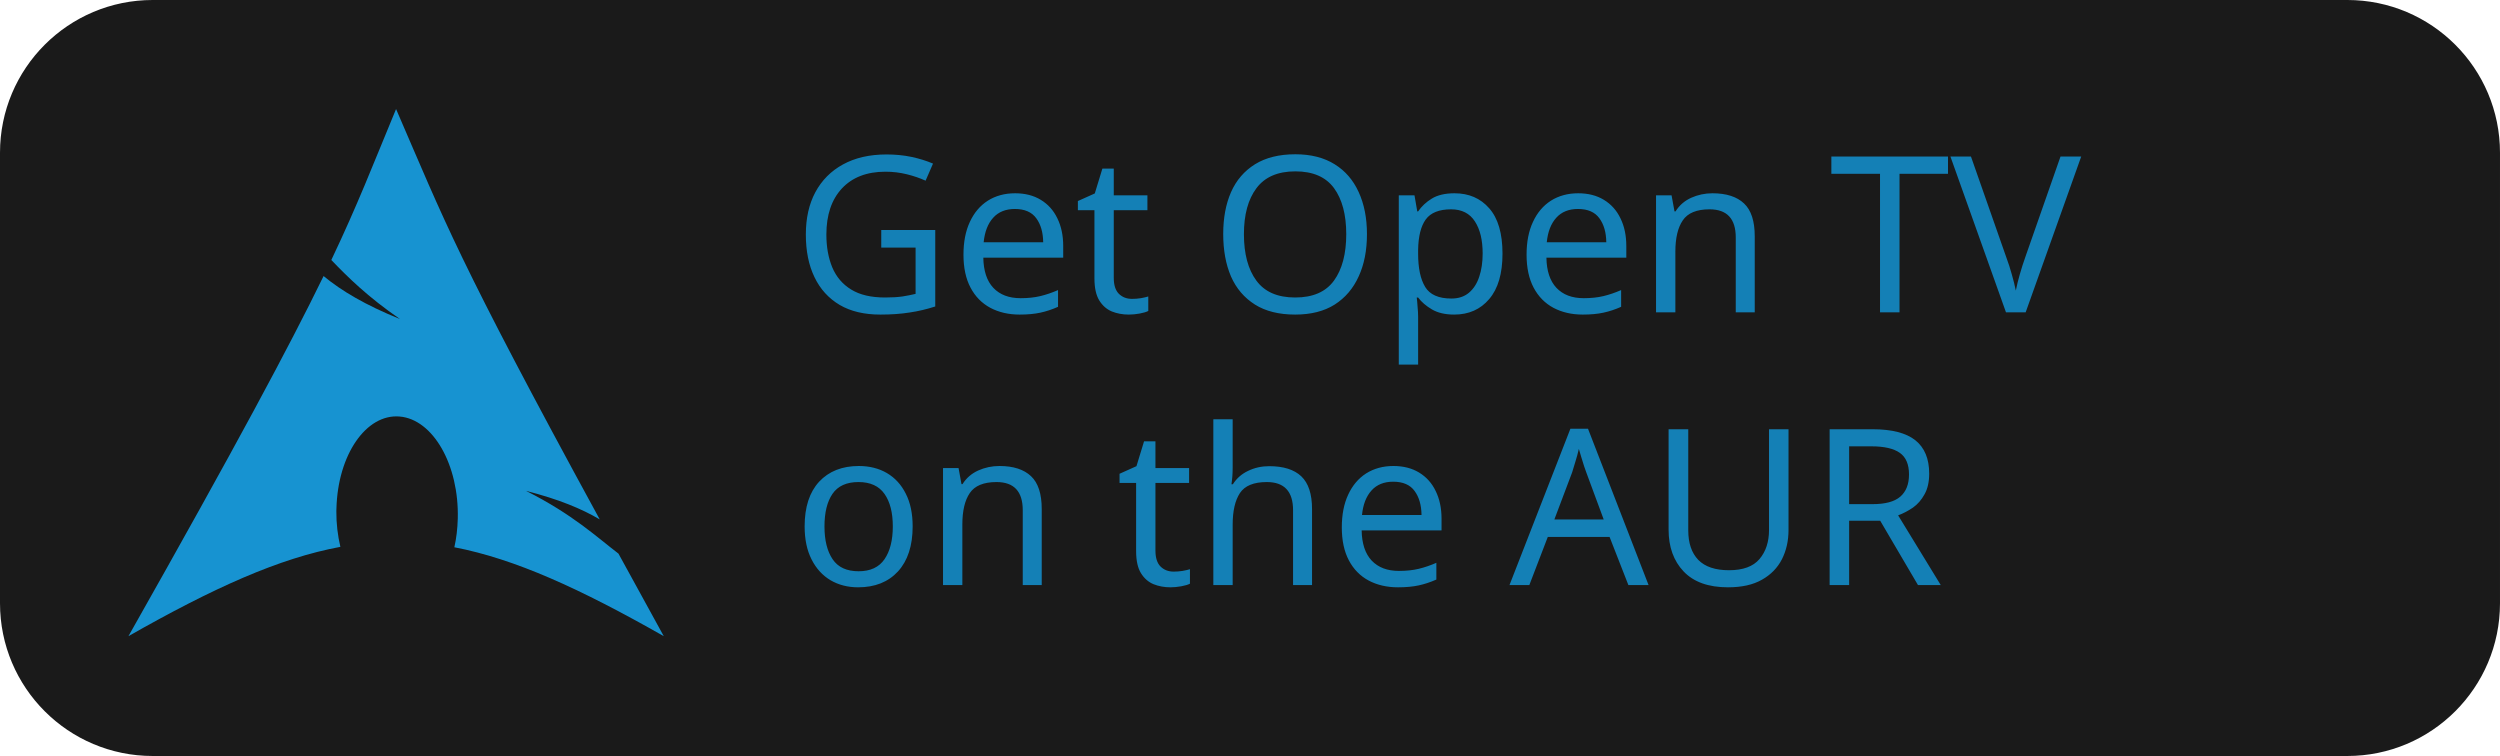
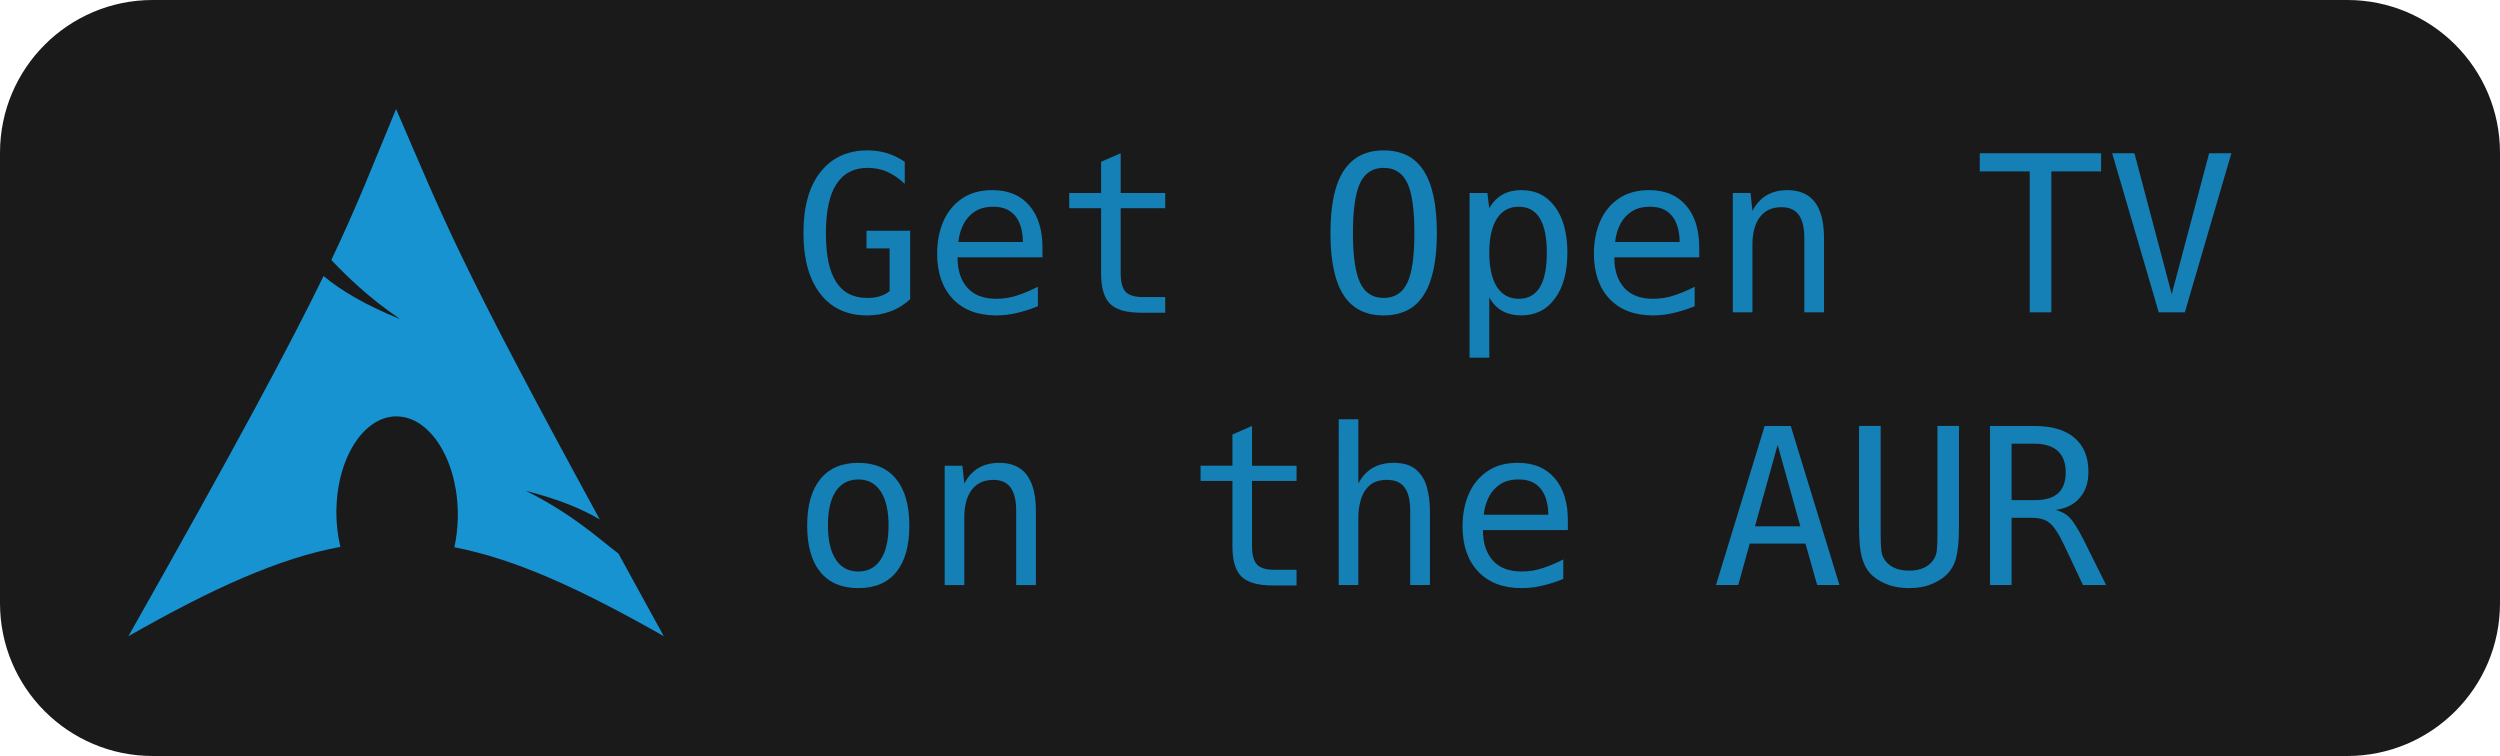
<svg xmlns="http://www.w3.org/2000/svg" width="855.579" height="258.727" viewBox="0 0 226.372 68.455" version="1.1" id="svg1" xml:space="preserve">
  <defs id="defs1" />
  <g id="layer1" transform="translate(-6.157317,-11.95244)">
    <rect style="fill:#1a1a1a;fill-opacity:1;stroke-width:0.265" id="rect2" width="226.372" height="68.455" x="6.157" y="11.952" ry="13.83" />
-     <text xml:space="preserve" style="font-style:normal;font-variant:normal;font-weight:normal;font-stretch:normal;font-size:19.756px;font-family:'DejaVu Sans Mono';-inkscape-font-specification:'DejaVu Sans Mono';text-align:start;writing-mode:lr-tb;direction:ltr;text-anchor:start;fill:#1480b6;fill-opacity:1;stroke-width:0.265" x="77.923" y="40.232" id="text1">
-       <tspan id="tspan1" style="font-style:normal;font-variant:normal;font-weight:normal;font-stretch:normal;font-size:19.756px;font-family:hack;-inkscape-font-specification:hack;fill:#1480b6;fill-opacity:1;stroke-width:0.265" x="77.923" y="40.232">Get Open TV </tspan>
-       <tspan style="font-style:normal;font-variant:normal;font-weight:normal;font-stretch:normal;font-size:19.756px;font-family:hack;-inkscape-font-specification:hack;fill:#1480b6;fill-opacity:1;stroke-width:0.265" x="77.923" y="64.926" id="tspan2">on the AUR</tspan>
-     </text>
+     <g id="text1" style="font-size:19.756px;font-family:'DejaVu Sans Mono';-inkscape-font-specification:'DejaVu Sans Mono';fill:#1480b6;stroke-width:0.265" aria-label="Get Open TV on the AUR">
+       <path style="font-family:hack;-inkscape-font-specification:hack" d="m 84.676,40.512 q -1.379,0 -2.45,-0.502 -1.061,-0.502 -1.804,-1.466 -1.514,-1.977 -1.514,-5.489 0,-3.579 1.543,-5.527 1.553,-1.958 4.254,-1.958 0.945,0 1.775,0.251 0.849,0.27 1.601,0.781 v 1.997 q -0.415,-0.395 -0.83,-0.666 -0.405,-0.27 -0.772,-0.434 -0.424,-0.183 -0.868,-0.26 -0.444,-0.087 -0.878,-0.087 -1.881,0 -2.836,1.466 -0.955,1.466 -0.955,4.447 0,1.524 0.232,2.614 0.232,1.08 0.695,1.804 0.916,1.447 2.836,1.447 0.637,0 1.129,-0.154 0.232,-0.077 0.453,-0.183 0.222,-0.116 0.424,-0.28 V 34.444 H 84.618 v -1.601 h 3.955 v 6.203 q -0.791,0.733 -1.756,1.09 -0.984,0.376 -2.141,0.376 z m 11.682,0 q -2.498,0 -3.926,-1.495 -1.418,-1.505 -1.418,-4.1 0,-1.611 0.559,-2.913 0.569,-1.302 1.678,-2.064 1.119,-0.772 2.759,-0.772 2.161,0 3.347,1.389 1.196,1.379 1.196,3.83 v 0.868 h -7.688 v 0.058 q 0,1.688 0.887,2.691 0.887,1.003 2.624,1.003 1.003,0 1.939,-0.318 0.945,-0.318 1.823,-0.772 v 1.765 q -0.916,0.376 -1.862,0.598 -0.936,0.232 -1.92,0.232 z m 2.421,-6.646 q 0,-0.897 -0.27,-1.621 -0.27,-0.723 -0.868,-1.148 -0.588,-0.424 -1.563,-0.424 -0.984,0 -1.65,0.434 -0.656,0.424 -1.032,1.148 -0.367,0.723 -0.463,1.611 z m 10.717,6.405 q -1.987,0 -2.817,-0.801 -0.82,-0.81 -0.82,-2.759 v -5.904 h -2.884 v -1.379 h 2.884 v -2.826 l 1.775,-0.772 v 3.598 h 4.032 v 1.379 h -4.032 v 5.904 q 0,1.186 0.453,1.669 0.453,0.473 1.582,0.473 h 1.997 v 1.418 z m 21.945,0.241 q -2.441,0 -3.627,-1.842 -1.186,-1.842 -1.186,-5.624 0,-3.791 1.196,-5.624 1.206,-1.852 3.617,-1.852 1.186,0 2.103,0.444 0.916,0.444 1.534,1.408 1.186,1.852 1.186,5.624 0,3.762 -1.186,5.614 -0.617,0.965 -1.534,1.408 -0.916,0.444 -2.103,0.444 z m 0,-1.582 q 1.495,0 2.141,-1.36 0.646,-1.322 0.646,-4.524 0,-3.203 -0.646,-4.534 -0.646,-1.36 -2.141,-1.36 -1.466,0 -2.122,1.36 -0.656,1.389 -0.656,4.534 0,3.135 0.656,4.524 0.656,1.36 2.122,1.36 z m 7.785,-9.502 h 1.611 l 0.174,1.379 q 0.926,-1.64 2.904,-1.64 1.939,0 3.048,1.514 1.119,1.514 1.119,4.138 0,2.643 -1.129,4.167 -1.119,1.524 -3.039,1.524 -2.026,0 -2.904,-1.64 v 5.469 h -1.785 z m 4.457,9.579 q 2.537,0 2.537,-4.167 0,-4.167 -2.537,-4.167 -1.302,0 -1.987,1.08 -0.685,1.08 -0.685,3.077 0,2.006 0.685,3.096 0.695,1.08 1.987,1.08 z m 12.145,1.505 q -2.498,0 -3.926,-1.495 -1.418,-1.505 -1.418,-4.1 0,-1.611 0.559,-2.913 0.569,-1.302 1.678,-2.064 1.119,-0.772 2.759,-0.772 2.161,0 3.347,1.389 1.196,1.379 1.196,3.83 v 0.868 h -7.688 v 0.058 q 0,1.688 0.887,2.691 0.887,1.003 2.624,1.003 1.003,0 1.939,-0.318 0.945,-0.318 1.823,-0.772 v 1.765 q -0.916,0.376 -1.862,0.598 -0.936,0.232 -1.92,0.232 z m 2.421,-6.646 q 0,-0.897 -0.27,-1.621 -0.27,-0.723 -0.868,-1.148 -0.588,-0.424 -1.563,-0.424 -0.984,0 -1.65,0.434 -0.656,0.424 -1.032,1.148 -0.367,0.723 -0.463,1.611 z m 4.814,-4.437 h 1.601 l 0.174,1.621 q 0.974,-1.881 3.174,-1.881 3.309,0 3.309,4.37 v 6.695 h -1.785 v -6.695 q 0,-1.457 -0.511,-2.141 -0.502,-0.685 -1.563,-0.685 -1.264,0 -1.949,0.897 -0.675,0.887 -0.675,2.518 v 6.106 h -1.775 z m 26.884,-1.958 h -4.524 v -1.64 h 10.987 v 1.64 h -4.505 v 12.762 h -1.958 z m 7.466,-1.64 h 2.016 l 3.376,12.762 3.386,-12.762 h 2.016 l -4.215,14.402 h -2.363 z" id="path1" />
+       <path style="font-family:hack;-inkscape-font-specification:hack" d="m 83.885,65.206 q -2.257,0 -3.453,-1.457 -1.186,-1.466 -1.186,-4.206 0,-2.749 1.196,-4.215 1.196,-1.466 3.434,-1.466 2.238,0 3.424,1.466 1.196,1.457 1.196,4.225 0,2.749 -1.186,4.206 -1.186,1.447 -3.424,1.447 z m -0.01,-1.505 q 1.322,0 2.026,-1.08 0.714,-1.08 0.714,-3.096 0,-2.006 -0.714,-3.077 -0.704,-1.08 -2.026,-1.08 -1.331,0 -2.045,1.08 -0.704,1.071 -0.704,3.077 0,2.016 0.714,3.096 0.714,1.08 2.035,1.08 z m 7.823,-9.579 h 1.601 l 0.174,1.621 q 0.974,-1.881 3.174,-1.881 3.309,0 3.309,4.37 v 6.695 h -1.785 v -6.695 q 0,-1.457 -0.511,-2.141 -0.502,-0.685 -1.563,-0.685 -1.264,0 -1.949,0.897 -0.675,0.887 -0.675,2.518 v 6.106 h -1.775 z m 29.691,10.842 q -1.987,0 -2.817,-0.801 -0.82,-0.81 -0.82,-2.759 v -5.904 h -2.884 v -1.379 h 2.884 V 51.296 l 1.775,-0.772 v 3.598 h 4.032 v 1.379 h -4.032 v 5.904 q 0,1.186 0.453,1.669 0.453,0.473 1.582,0.473 h 1.997 v 1.418 z m 5.99,-15.048 h 1.775 v 5.826 q 0.974,-1.881 3.193,-1.881 1.331,0 2.035,0.617 0.714,0.617 0.984,1.611 0.27,0.994 0.27,2.141 v 6.695 h -1.785 v -6.695 q 0,-1.457 -0.511,-2.141 -0.511,-0.685 -1.592,-0.685 -1.003,0 -1.572,0.502 -0.559,0.492 -0.791,1.273 -0.232,0.781 -0.232,1.64 v 6.106 h -1.775 z m 16.553,15.289 q -2.498,0 -3.926,-1.495 -1.418,-1.505 -1.418,-4.1 0,-1.611 0.559,-2.913 0.569,-1.302 1.678,-2.064 1.119,-0.772 2.759,-0.772 2.161,0 3.347,1.389 1.196,1.379 1.196,3.83 v 0.868 h -7.688 v 0.058 q 0,1.688 0.887,2.691 0.887,1.003 2.624,1.003 1.003,0 1.939,-0.318 0.945,-0.318 1.823,-0.772 v 1.765 q -0.916,0.376 -1.862,0.598 -0.936,0.232 -1.92,0.232 z m 2.421,-6.646 q 0,-0.897 -0.27,-1.621 -0.27,-0.723 -0.868,-1.148 -0.588,-0.424 -1.563,-0.424 -0.984,0 -1.65,0.434 -0.656,0.424 -1.032,1.148 -0.367,0.723 -0.463,1.611 z m 19.592,-8.035 h 2.363 l 4.408,14.402 h -2.016 L 169.64,61.174 h -5.045 l -1.042,3.752 h -2.016 z m 3.232,9.087 -2.055,-7.37 -2.055,7.37 z m 9.839,5.595 q -1.003,0 -1.823,-0.28 -0.376,-0.135 -0.781,-0.347 -0.395,-0.222 -0.704,-0.502 -0.299,-0.27 -0.531,-0.637 -0.232,-0.367 -0.396,-0.916 -0.154,-0.482 -0.222,-1.206 -0.068,-0.733 -0.068,-1.92 v -8.875 h 1.958 v 9.762 q 0,1.042 0.058,1.495 0.058,0.444 0.203,0.695 0.309,0.569 0.897,0.859 0.579,0.289 1.408,0.289 0.839,0 1.418,-0.289 0.598,-0.309 0.897,-0.859 0.154,-0.28 0.203,-0.685 0.058,-0.453 0.058,-1.486 v -9.781 h 1.949 v 8.875 q 0,1.273 -0.077,1.987 -0.077,0.704 -0.193,1.138 -0.26,0.936 -0.945,1.553 -0.318,0.289 -0.714,0.502 -0.386,0.212 -0.762,0.347 -0.357,0.125 -0.81,0.203 -0.453,0.077 -1.023,0.077 z m 7.331,-14.682 h 4.013 q 2.383,0 3.637,1.071 1.264,1.08 1.264,3.058 0,0.762 -0.193,1.341 -0.193,0.569 -0.579,1.023 -0.762,0.907 -2.19,1.109 0.781,0.193 1.283,0.723 0.27,0.28 0.579,0.791 0.318,0.502 0.743,1.35 l 1.958,3.936 h -2.093 l -1.717,-3.637 q -0.376,-0.801 -0.714,-1.293 -0.328,-0.492 -0.617,-0.714 -0.299,-0.232 -0.704,-0.338 -0.396,-0.106 -0.849,-0.106 h -1.862 v 6.087 h -1.958 z m 4.09,6.714 q 1.399,0 2.084,-0.627 0.685,-0.627 0.685,-1.9 0,-1.264 -0.723,-1.929 -0.347,-0.309 -0.878,-0.482 -0.521,-0.174 -1.244,-0.174 h -2.055 v 5.113 z" id="path2" />
+     </g>
  </g>
  <path d="m 35.863,9.873 c -2.158,5.209 -3.46,8.616 -5.862,13.669 1.473,1.537 3.281,3.327 6.218,5.349 -3.157,-1.279 -5.31,-2.563 -6.92,-3.895 -3.075,6.317 -7.892,15.314 -17.669,32.608 7.684,-4.367 13.64,-7.059 19.191,-8.087 -0.238,-1.009 -0.374,-2.101 -0.365,-3.24 l 0.009,-0.242 c 0.122,-4.846 2.683,-8.573 5.716,-8.32 3.034,0.253 5.392,4.389 5.27,9.236 -0.023,0.912 -0.127,1.789 -0.31,2.603 5.491,1.057 11.383,3.743 18.963,8.051 -1.495,-2.709 -2.829,-5.151 -4.103,-7.476 -2.007,-1.531 -4.1,-3.524 -8.369,-5.681 2.935,0.751 5.036,1.617 6.674,2.585 C 41.354,23.289 40.305,20.135 35.863,9.873 Z" id="path2518" style="fill:#1793d1;fill-opacity:1;fill-rule:evenodd;stroke:none;stroke-width:0.289" />
</svg>
